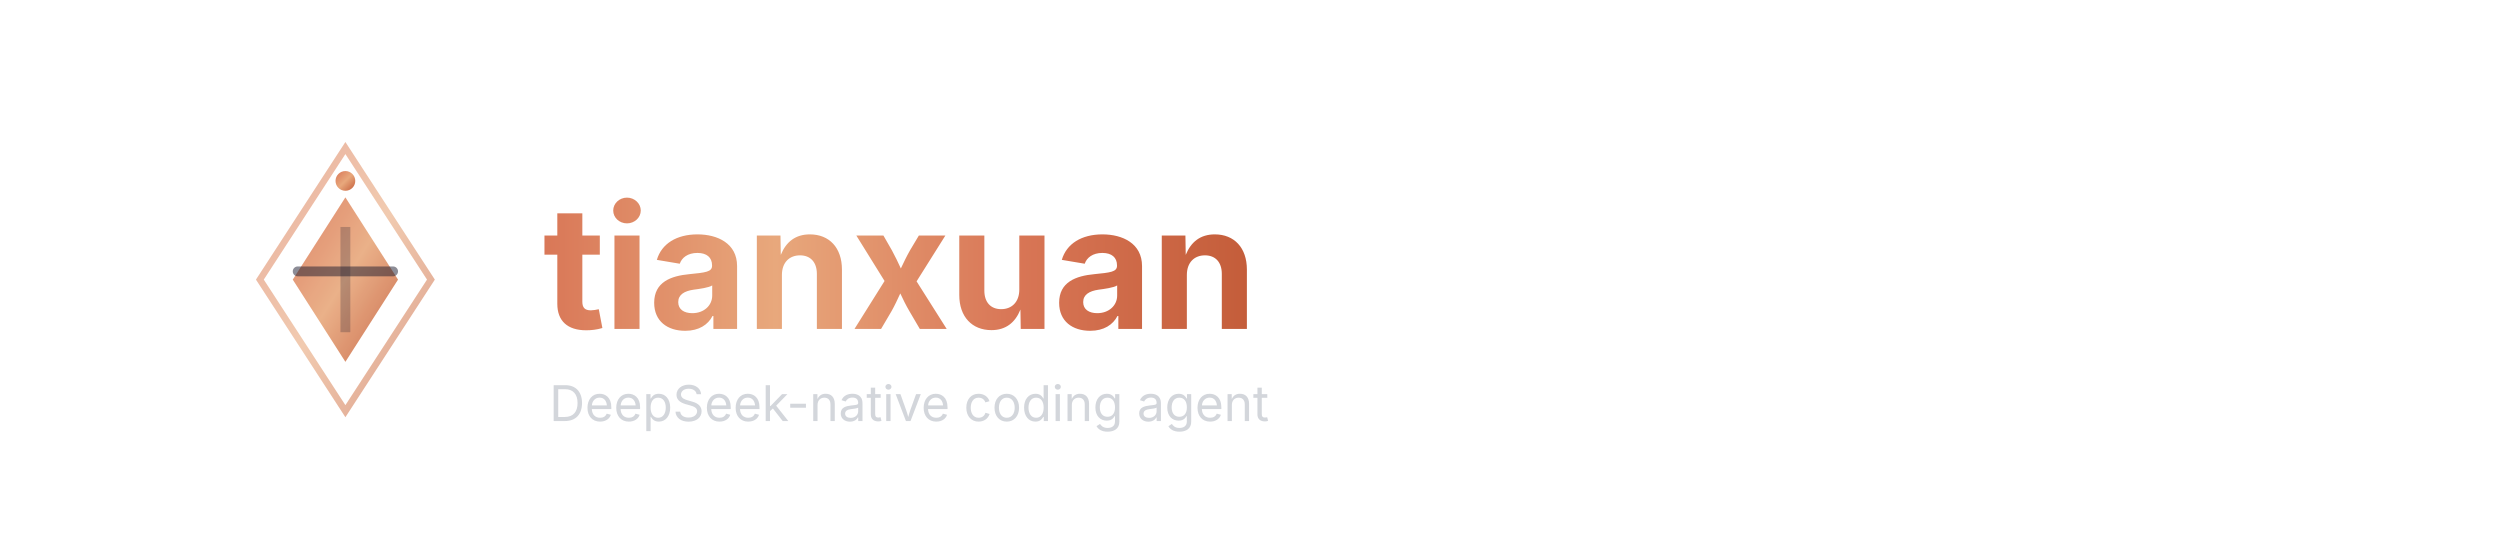
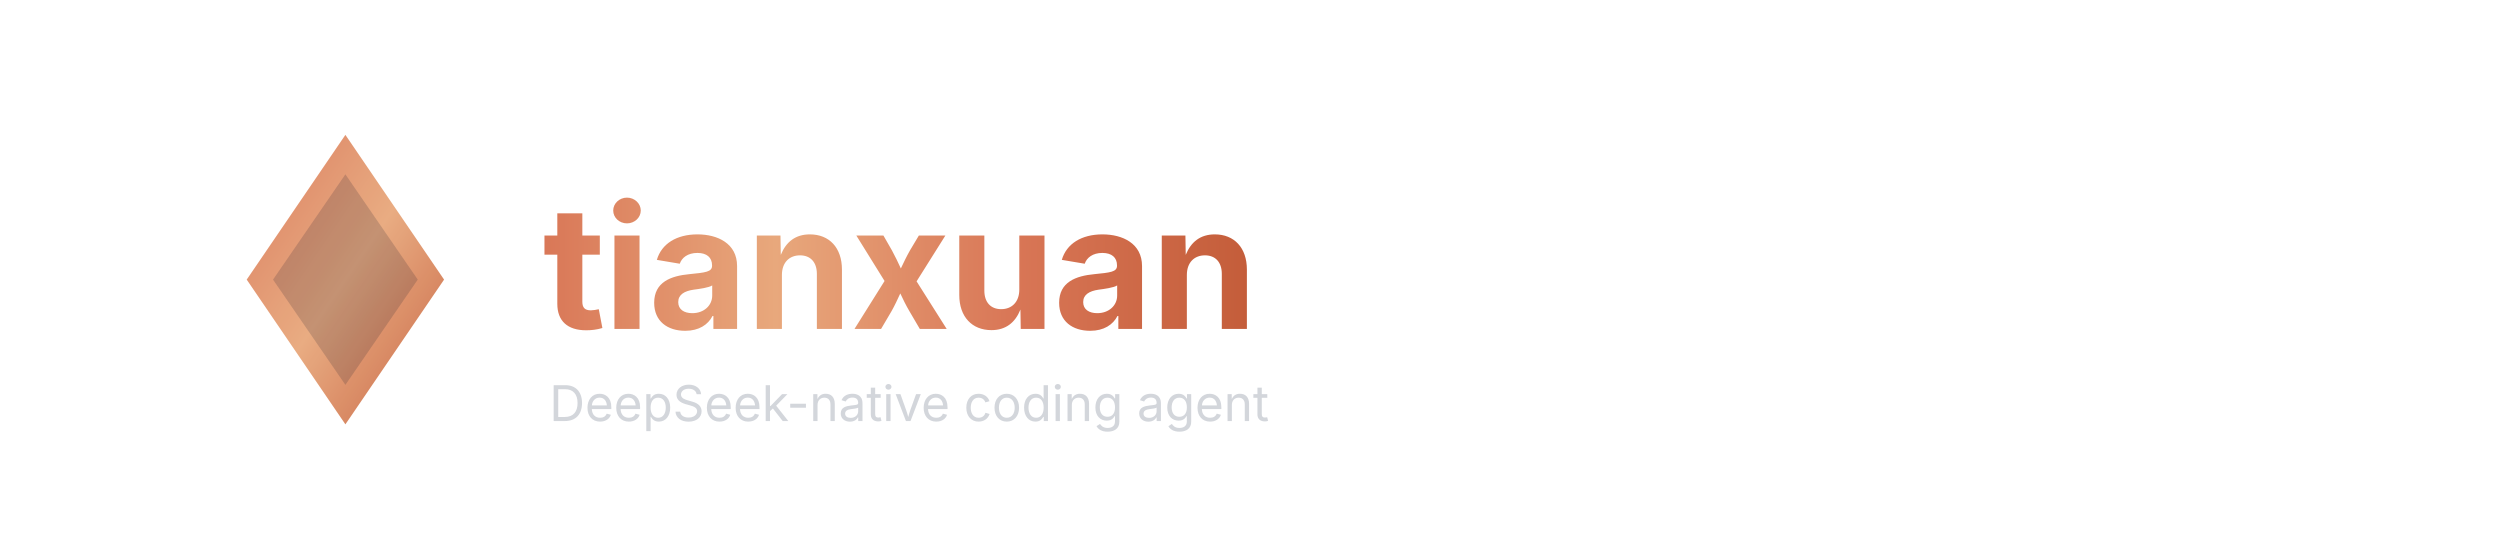
<svg xmlns="http://www.w3.org/2000/svg" width="760" height="170" viewBox="0 0 760 170" role="img" aria-label="tianxuan — DeepSeek-native coding agent">
  <defs>
    <linearGradient id="tx-grad" x1="0%" y1="0%" x2="100%" y2="0%">
      <stop offset="0%" stop-color="#d97757" />
      <stop offset="33%" stop-color="#e8a87c" />
      <stop offset="66%" stop-color="#d97757" />
      <stop offset="100%" stop-color="#c45d3a" />
    </linearGradient>
    <linearGradient id="tx-grad-mark" x1="0%" y1="0%" x2="100%" y2="100%">
      <stop offset="0%" stop-color="#d97757" />
      <stop offset="50%" stop-color="#e8a87c" />
      <stop offset="100%" stop-color="#c45d3a" />
    </linearGradient>
  </defs>
  <g transform="translate(105, 85)">
-     <polygon points="0,-40 26,0 0,40 -26,0" fill="none" stroke="url(#tx-grad-mark)" stroke-width="2" opacity="0.6" />
-     <polygon points="0,-25 16,0 0,25 -16,0" fill="url(#tx-grad-mark)" opacity="0.9" />
-     <rect x="-16" y="-4" width="32" height="3" rx="1.5" fill="#1a1a2e" opacity="0.5" />
-     <line x1="0" y1="-16" x2="0" y2="16" stroke="#1a1a2e" stroke-width="3" opacity="0.25" />
-     <circle cx="0" cy="-30" r="3" fill="url(#tx-grad-mark)" />
+     <polygon points="0,-44 30,0 0,44 -30,0" fill="url(#tx-grad-mark)" opacity="0.95" />
+     <polygon points="0,-32 22,0 0,32 -22,0" fill="#1a1a2e" opacity="0.18" />
  </g>
  <text x="165" y="100" font-family="system-ui, -apple-system, sans-serif" font-size="52" font-weight="700" letter-spacing="-0.5" fill="url(#tx-grad)">tianxuan</text>
  <text x="167" y="128" font-family="system-ui, -apple-system, sans-serif" font-size="15" font-weight="400" fill="#c0c4cc" opacity="0.7">DeepSeek-native coding agent</text>
</svg>
